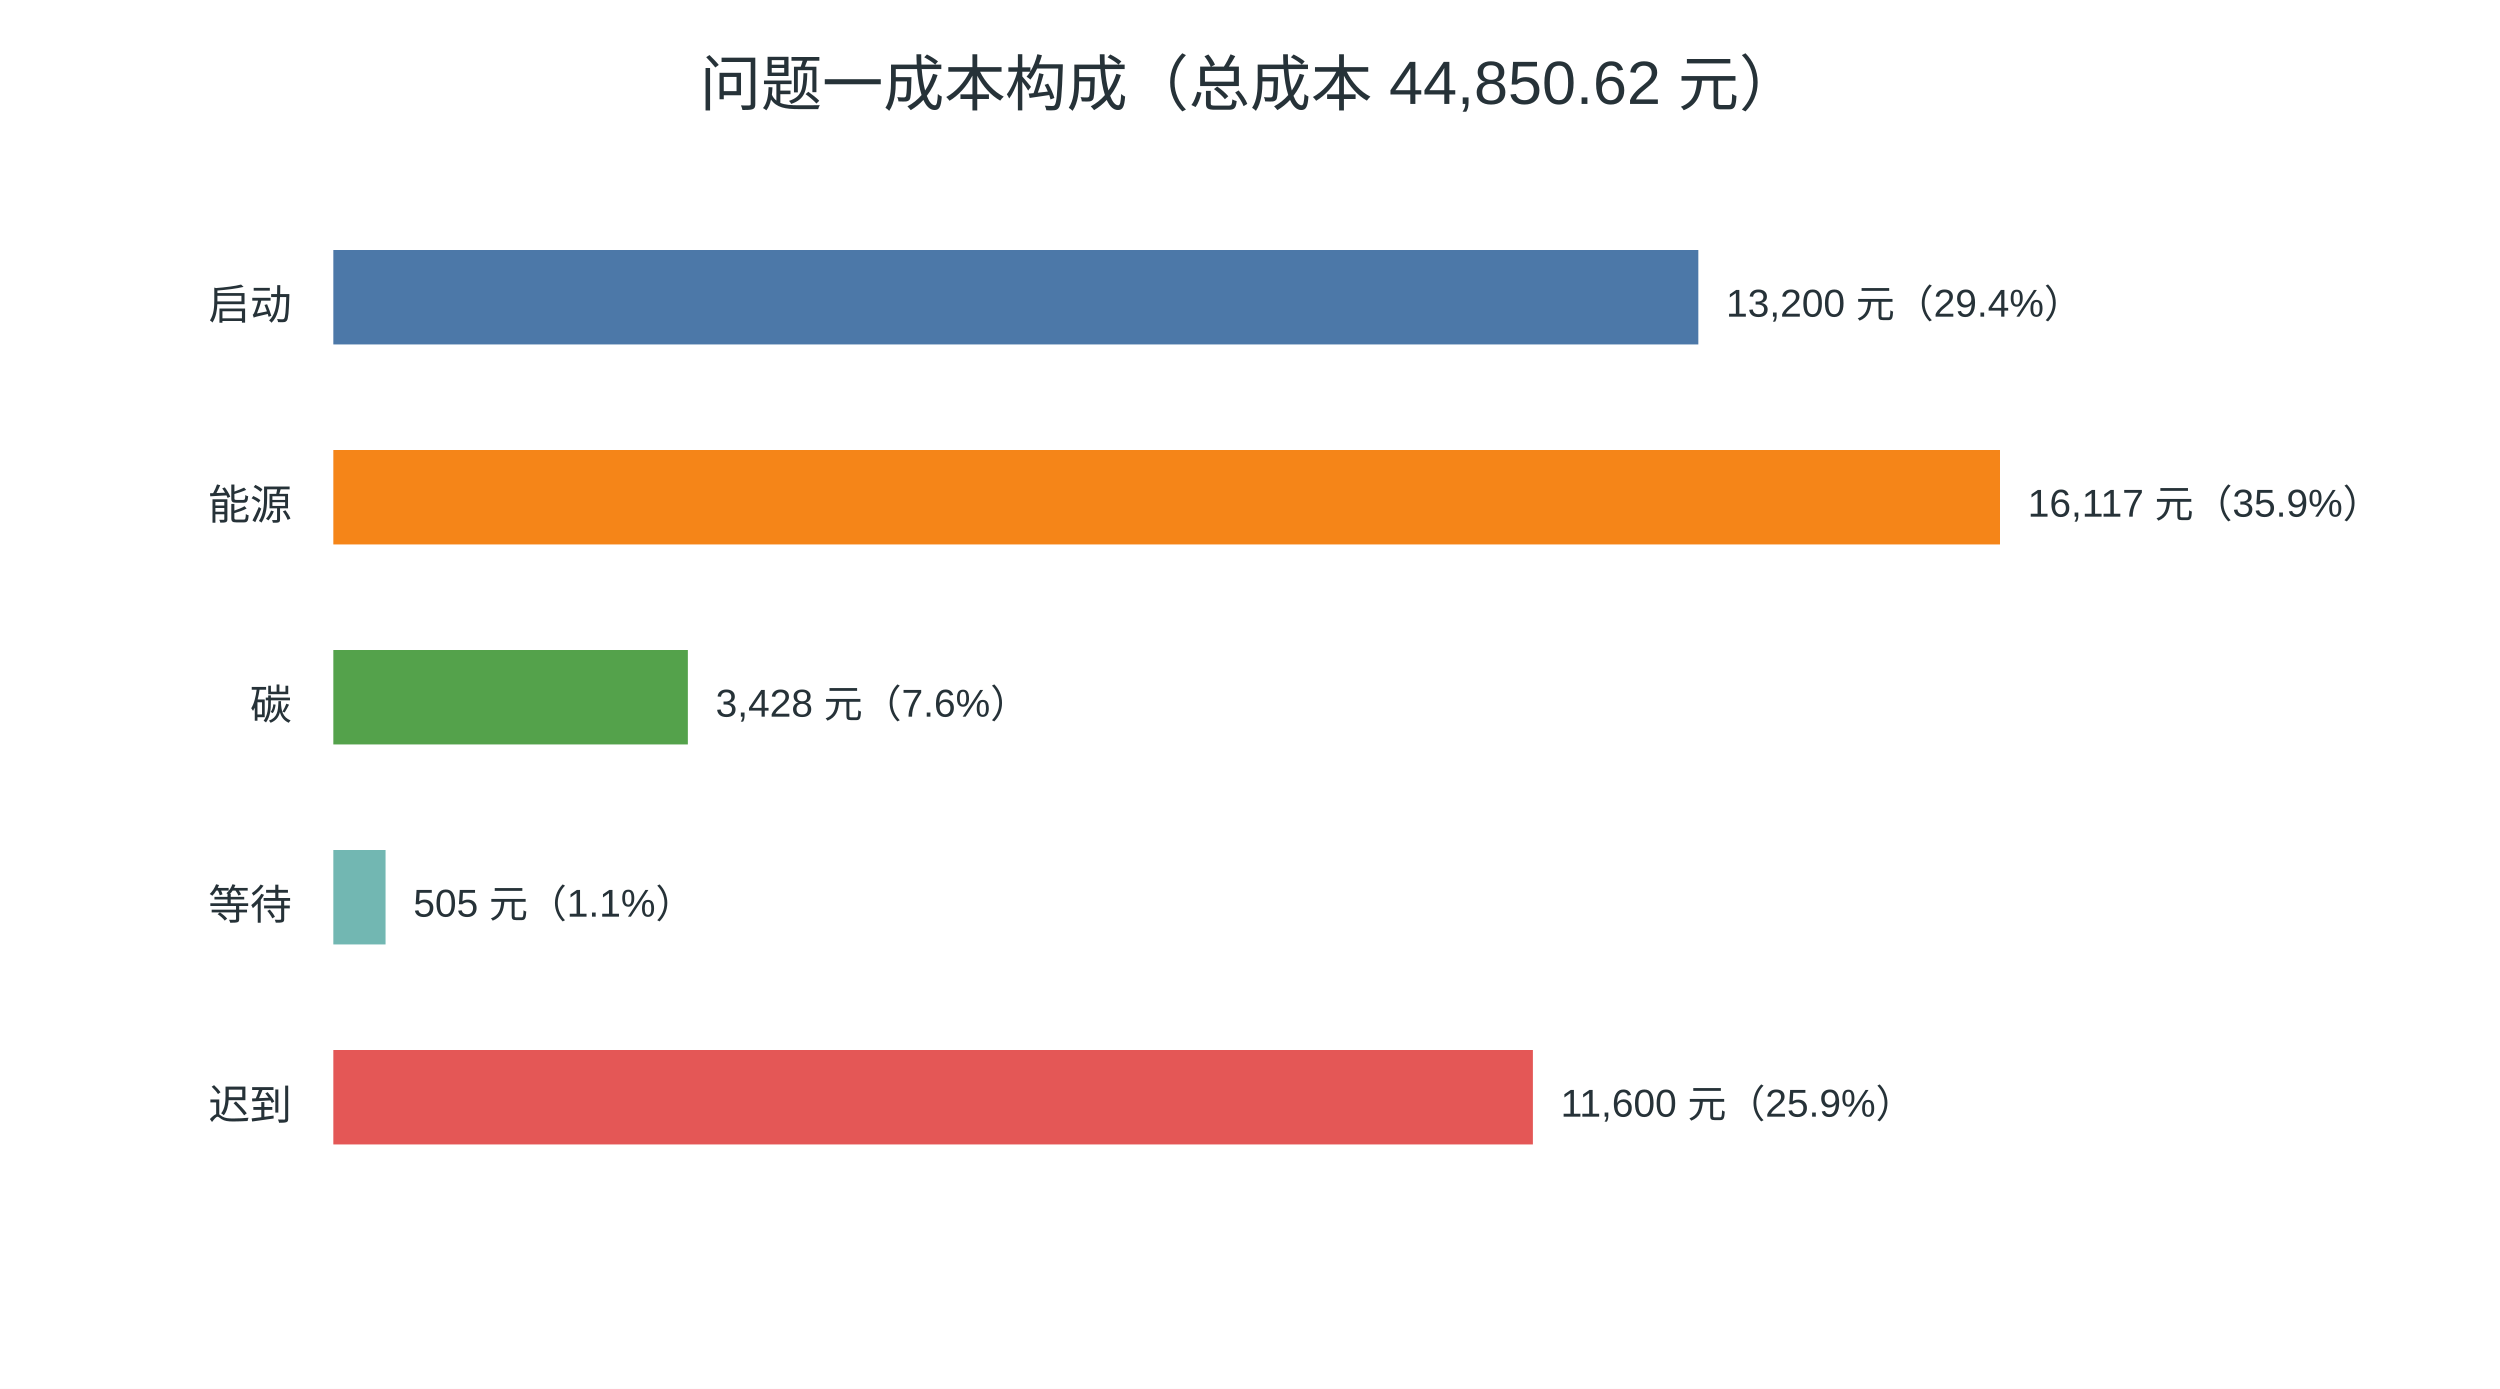
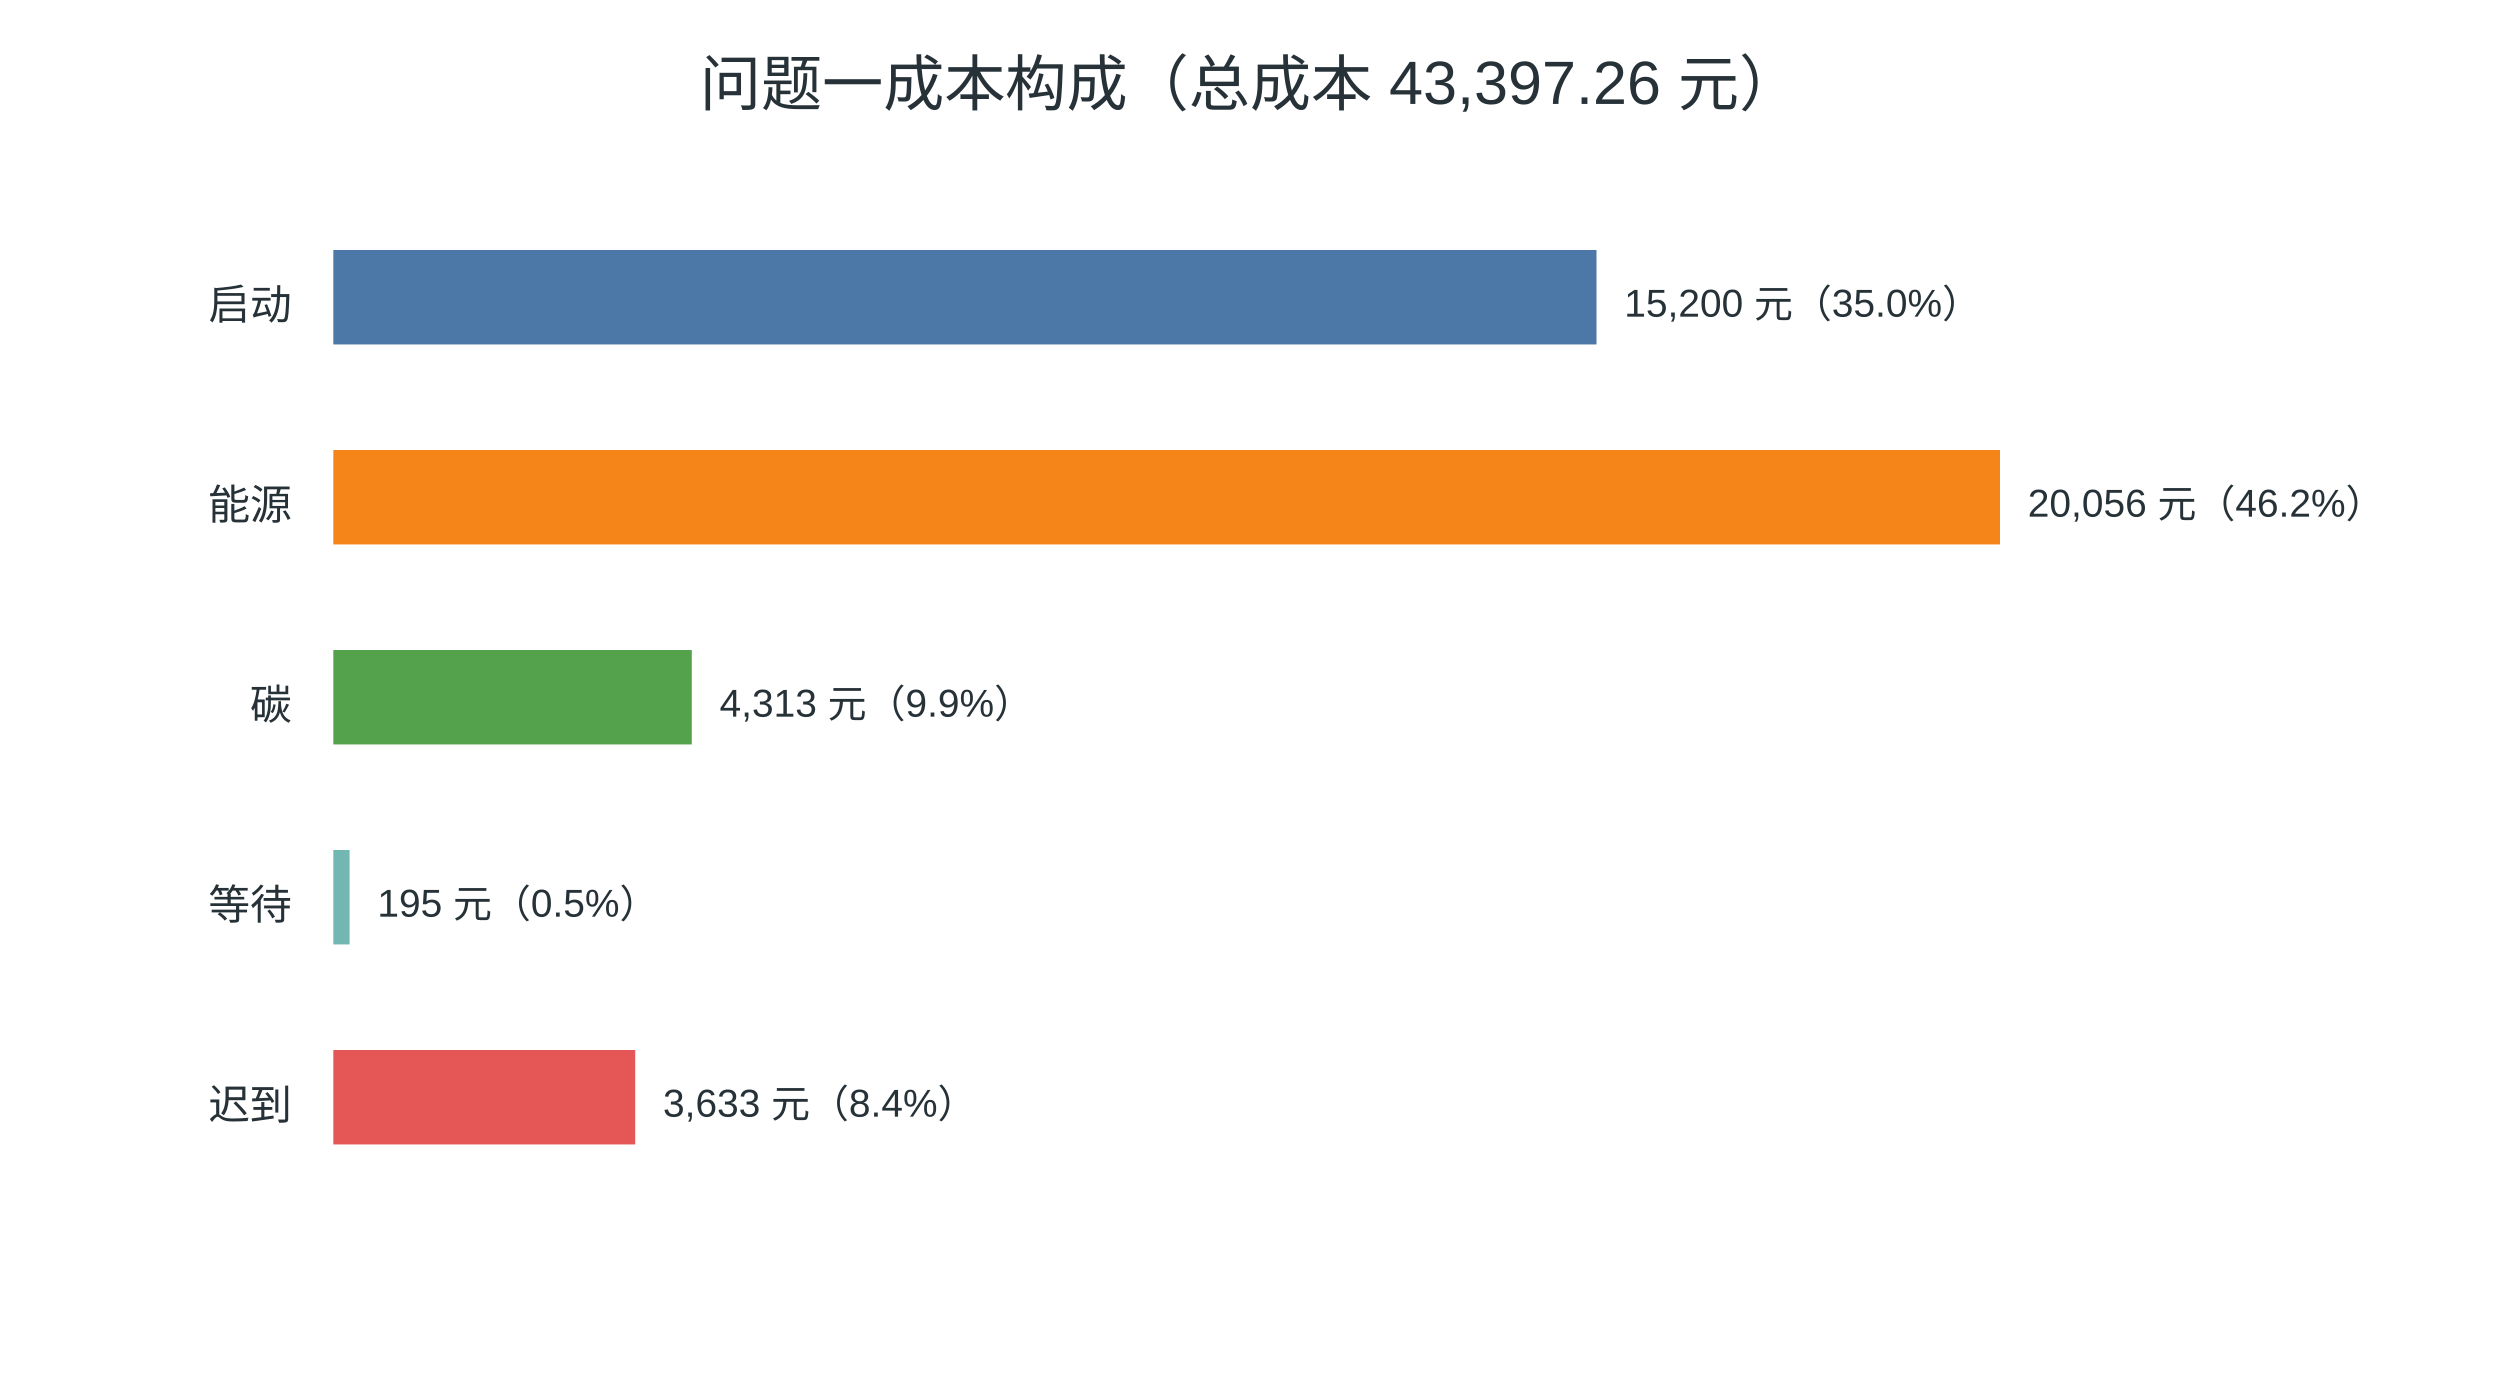
<svg xmlns="http://www.w3.org/2000/svg" width="900" height="500" viewBox="0 0 900 500">
  <rect width="100%" height="100%" fill="white" />
  <g font-family="Microsoft YaHei, SimHei, Arial, sans-serif" fill="#263238">
-     <text x="450.0" y="38" text-anchor="middle" font-size="22" font-weight="500">问题一成本构成（总成本 44,850.62 元）</text>
+     <text x="450.0" y="38" text-anchor="middle" font-size="22" font-weight="500">问题一成本构成（总成本 43,397.26 元）</text>
    <text x="105" y="115" text-anchor="end" font-size="15">启动</text>
-     <rect x="120" y="90" width="491.40" height="34" fill="#4C78A8" />
-     <text x="621.40" y="114" font-size="14">13,200 元（29.4%）</text>
+     <rect x="120" y="90" width="454.74" height="34" fill="#4C78A8" />
+     <text x="584.74" y="114" font-size="14">15,200 元（35.0%）</text>
    <text x="105" y="187" text-anchor="end" font-size="15">能源</text>
    <rect x="120" y="162" width="600.00" height="34" fill="#F58518" />
-     <text x="730.00" y="186" font-size="14">16,117 元（35.9%）</text>
+     <text x="730.00" y="186" font-size="14">20,056 元（46.2%）</text>
    <text x="105" y="259" text-anchor="end" font-size="15">碳</text>
-     <rect x="120" y="234" width="127.63" height="34" fill="#54A24B" />
-     <text x="257.63" y="258" font-size="14">3,428 元（7.6%）</text>
+     <rect x="120" y="234" width="129.04" height="34" fill="#54A24B" />
+     <text x="259.04" y="258" font-size="14">4,313 元（9.9%）</text>
    <text x="105" y="331" text-anchor="end" font-size="15">等待</text>
-     <rect x="120" y="306" width="18.80" height="34" fill="#72B7B2" />
-     <text x="148.80" y="330" font-size="14">505 元（1.1%）</text>
+     <rect x="120" y="306" width="5.85" height="34" fill="#72B7B2" />
+     <text x="135.85" y="330" font-size="14">195 元（0.5%）</text>
    <text x="105" y="403" text-anchor="end" font-size="15">迟到</text>
-     <rect x="120" y="378" width="431.84" height="34" fill="#E45756" />
-     <text x="561.84" y="402" font-size="14">11,600 元（25.9%）</text>
+     <rect x="120" y="378" width="108.68" height="34" fill="#E45756" />
+     <text x="238.68" y="402" font-size="14">3,633 元（8.4%）</text>
  </g>
</svg>
